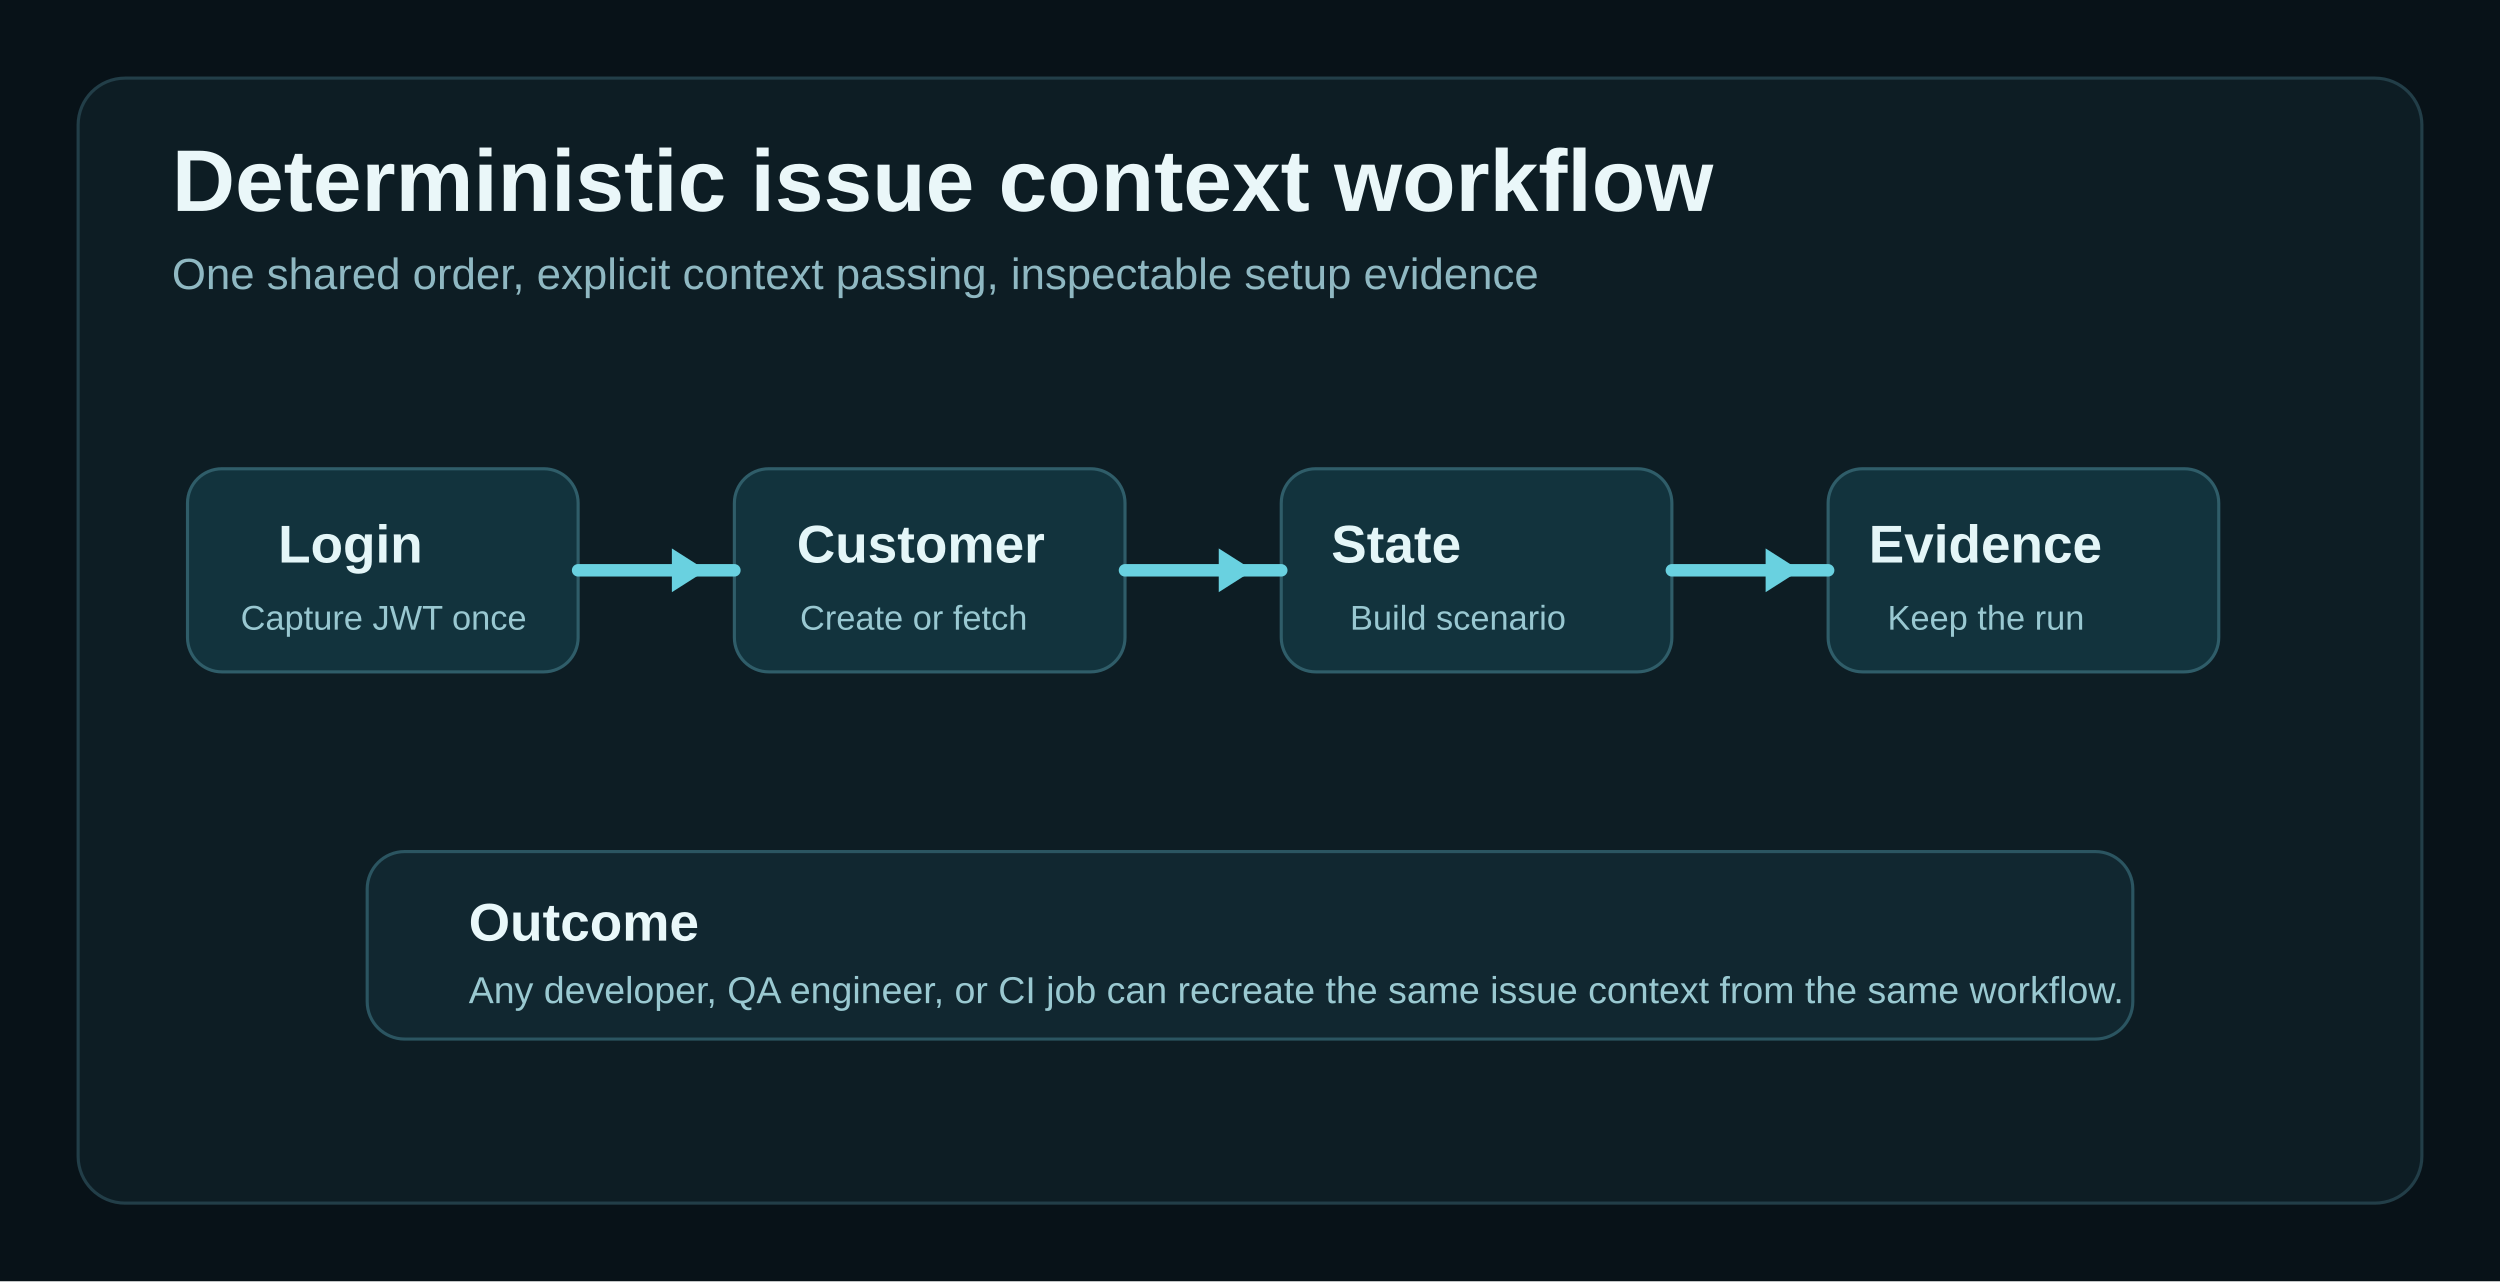
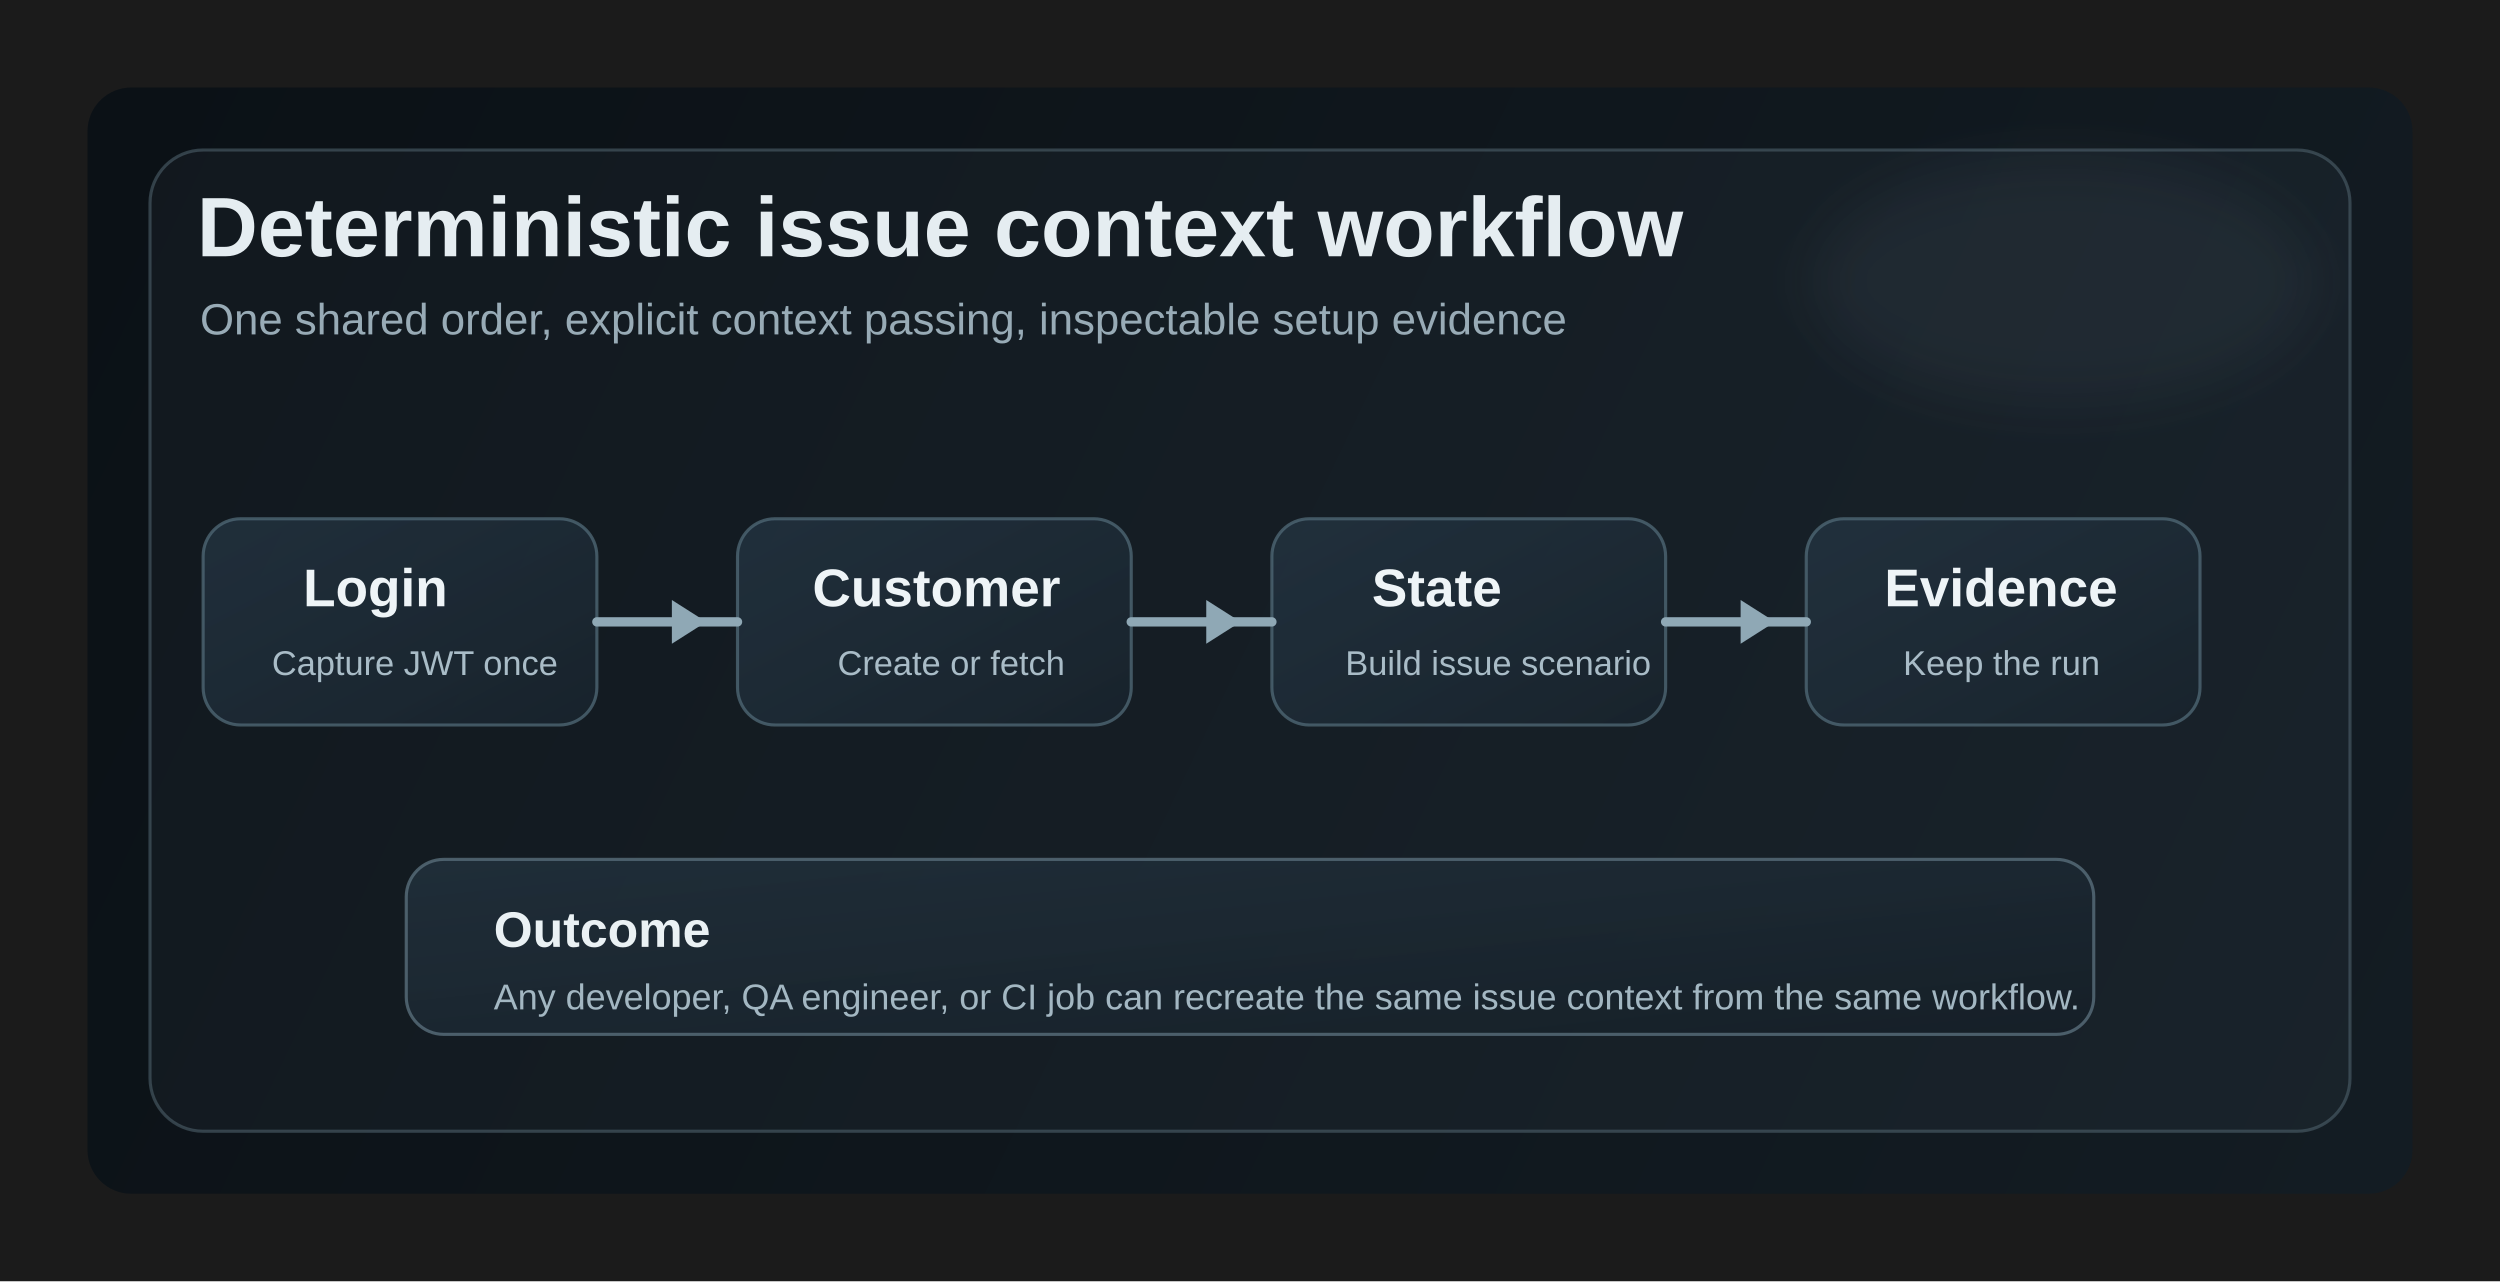
<svg xmlns="http://www.w3.org/2000/svg" width="1600" height="820" viewBox="0 0 1600 820" fill="none">
-   <rect width="1600" height="820" fill="#081218" />
-   <rect x="50" y="50" width="1500" height="720" rx="30" fill="#0D1D24" stroke="#223E48" stroke-width="2" />
-   <text x="110" y="135" fill="#EAF7F9" font-family="Arial, sans-serif" font-size="56" font-weight="700">Deterministic issue context workflow</text>
-   <text x="110" y="185" fill="#8FB8C2" font-family="Arial, sans-serif" font-size="28">One shared order, explicit context passing, inspectable setup evidence</text>
-   <rect x="120" y="300" width="250" height="130" rx="22" fill="#12333D" stroke="#2F5D69" stroke-width="2" />
-   <text x="178" y="360" fill="#E4F6F8" font-family="Arial, sans-serif" font-size="34" font-weight="700">Login</text>
-   <text x="154" y="403" fill="#99C8D1" font-family="Arial, sans-serif" font-size="22">Capture JWT once</text>
-   <rect x="470" y="300" width="250" height="130" rx="22" fill="#12333D" stroke="#2F5D69" stroke-width="2" />
-   <text x="510" y="360" fill="#E4F6F8" font-family="Arial, sans-serif" font-size="34" font-weight="700">Customer</text>
-   <text x="512" y="403" fill="#99C8D1" font-family="Arial, sans-serif" font-size="22">Create or fetch</text>
-   <rect x="820" y="300" width="250" height="130" rx="22" fill="#12333D" stroke="#2F5D69" stroke-width="2" />
-   <text x="852" y="360" fill="#E4F6F8" font-family="Arial, sans-serif" font-size="34" font-weight="700">State</text>
-   <text x="864" y="403" fill="#99C8D1" font-family="Arial, sans-serif" font-size="22">Build scenario</text>
-   <rect x="1170" y="300" width="250" height="130" rx="22" fill="#12333D" stroke="#2F5D69" stroke-width="2" />
-   <text x="1196" y="360" fill="#E4F6F8" font-family="Arial, sans-serif" font-size="34" font-weight="700">Evidence</text>
-   <text x="1208" y="403" fill="#99C8D1" font-family="Arial, sans-serif" font-size="22">Keep the run</text>
-   <line x1="370" y1="365" x2="470" y2="365" stroke="#69D1E0" stroke-width="8" stroke-linecap="round" />
-   <line x1="720" y1="365" x2="820" y2="365" stroke="#69D1E0" stroke-width="8" stroke-linecap="round" />
-   <line x1="1070" y1="365" x2="1170" y2="365" stroke="#69D1E0" stroke-width="8" stroke-linecap="round" />
-   <polygon points="452,365 430,351 430,379" fill="#69D1E0" />
-   <polygon points="802,365 780,351 780,379" fill="#69D1E0" />
-   <polygon points="1152,365 1130,351 1130,379" fill="#69D1E0" />
-   <rect x="235" y="545" width="1130" height="120" rx="24" fill="#112730" stroke="#2B5561" stroke-width="2" />
-   <text x="300" y="602" fill="#E9F8FA" font-family="Arial, sans-serif" font-size="34" font-weight="700">Outcome</text>
-   <text x="300" y="642" fill="#9AC9D1" font-family="Arial, sans-serif" font-size="24">Any developer, QA engineer, or CI job can recreate the same issue context from the same workflow.</text>
+   <defs>
+     <linearGradient id="workflowBg" x1="70" y1="60" x2="1530" y2="760" gradientUnits="userSpaceOnUse">
+       <stop stop-color="#0B1116" />
+       <stop offset="1" stop-color="#131C23" />
+     </linearGradient>
+     <linearGradient id="workflowPanel" x1="0" y1="0" x2="1" y2="1">
+       <stop stop-color="#243543" stop-opacity="0.76" />
+       <stop offset="1" stop-color="#18232C" stop-opacity="0.9" />
+     </linearGradient>
+     <linearGradient id="workflowResult" x1="0" y1="0" x2="1" y2="1">
+       <stop stop-color="#22313D" stop-opacity="0.82" />
+       <stop offset="1" stop-color="#151F27" stop-opacity="0.94" />
+     </linearGradient>
+     <filter id="workflowGlow" x="-20%" y="-20%" width="140%" height="140%">
+       <feGaussianBlur stdDeviation="18" />
+     </filter>
+   </defs>
+   <rect width="1600" height="820" fill="#1B1B1B" />
+   <rect x="56" y="56" width="1488" height="708" rx="28" fill="url(#workflowBg)" />
+   <rect x="96" y="96" width="1408" height="628" rx="34" fill="#A9C0CD" fill-opacity="0.045" stroke="#536671" stroke-opacity="0.55" stroke-width="2" />
+   <ellipse cx="1320" cy="180" rx="160" ry="78" fill="#8A9CA8" fill-opacity="0.08" filter="url(#workflowGlow)" />
+   <text x="126" y="164" fill="#E5EDF1" font-family="Arial, sans-serif" font-size="54" font-weight="700">Deterministic issue context workflow</text>
+   <text x="128" y="214" fill="#98ABB6" font-family="Arial, sans-serif" font-size="28">One shared order, explicit context passing, inspectable setup evidence</text>
+   <rect x="130" y="332" width="252" height="132" rx="24" fill="url(#workflowPanel)" stroke="#506977" stroke-opacity="0.75" stroke-width="2" />
+   <text x="194" y="388" fill="#EEF4F7" font-family="Arial, sans-serif" font-size="34" font-weight="700">Login</text>
+   <text x="174" y="432" fill="#A9BCC7" font-family="Arial, sans-serif" font-size="22">Capture JWT once</text>
+   <rect x="472" y="332" width="252" height="132" rx="24" fill="url(#workflowPanel)" stroke="#506977" stroke-opacity="0.75" stroke-width="2" />
+   <text x="520" y="388" fill="#EEF4F7" font-family="Arial, sans-serif" font-size="34" font-weight="700">Customer</text>
+   <text x="536" y="432" fill="#A9BCC7" font-family="Arial, sans-serif" font-size="22">Create or fetch</text>
+   <rect x="814" y="332" width="252" height="132" rx="24" fill="url(#workflowPanel)" stroke="#506977" stroke-opacity="0.75" stroke-width="2" />
+   <text x="878" y="388" fill="#EEF4F7" font-family="Arial, sans-serif" font-size="34" font-weight="700">State</text>
+   <text x="861" y="432" fill="#A9BCC7" font-family="Arial, sans-serif" font-size="22">Build issue scenario</text>
+   <rect x="1156" y="332" width="252" height="132" rx="24" fill="url(#workflowPanel)" stroke="#506977" stroke-opacity="0.75" stroke-width="2" />
+   <text x="1206" y="388" fill="#EEF4F7" font-family="Arial, sans-serif" font-size="34" font-weight="700">Evidence</text>
+   <text x="1218" y="432" fill="#A9BCC7" font-family="Arial, sans-serif" font-size="22">Keep the run</text>
+   <line x1="382" y1="398" x2="472" y2="398" stroke="#8FA8B5" stroke-width="6" stroke-linecap="round" />
+   <line x1="724" y1="398" x2="814" y2="398" stroke="#8FA8B5" stroke-width="6" stroke-linecap="round" />
+   <line x1="1066" y1="398" x2="1156" y2="398" stroke="#8FA8B5" stroke-width="6" stroke-linecap="round" />
+   <polygon points="452,398 430,384 430,412" fill="#8FA8B5" />
+   <polygon points="794,398 772,384 772,412" fill="#8FA8B5" />
+   <polygon points="1136,398 1114,384 1114,412" fill="#8FA8B5" />
+   <rect x="260" y="550" width="1080" height="112" rx="24" fill="url(#workflowResult)" stroke="#5A707C" stroke-opacity="0.78" stroke-width="2" />
+   <text x="316" y="606" fill="#EAF1F4" font-family="Arial, sans-serif" font-size="32" font-weight="700">Outcome</text>
+   <text x="316" y="646" fill="#A3B7C2" font-family="Arial, sans-serif" font-size="23">Any developer, QA engineer, or CI job can recreate the same issue context from the same workflow.</text>
</svg>
